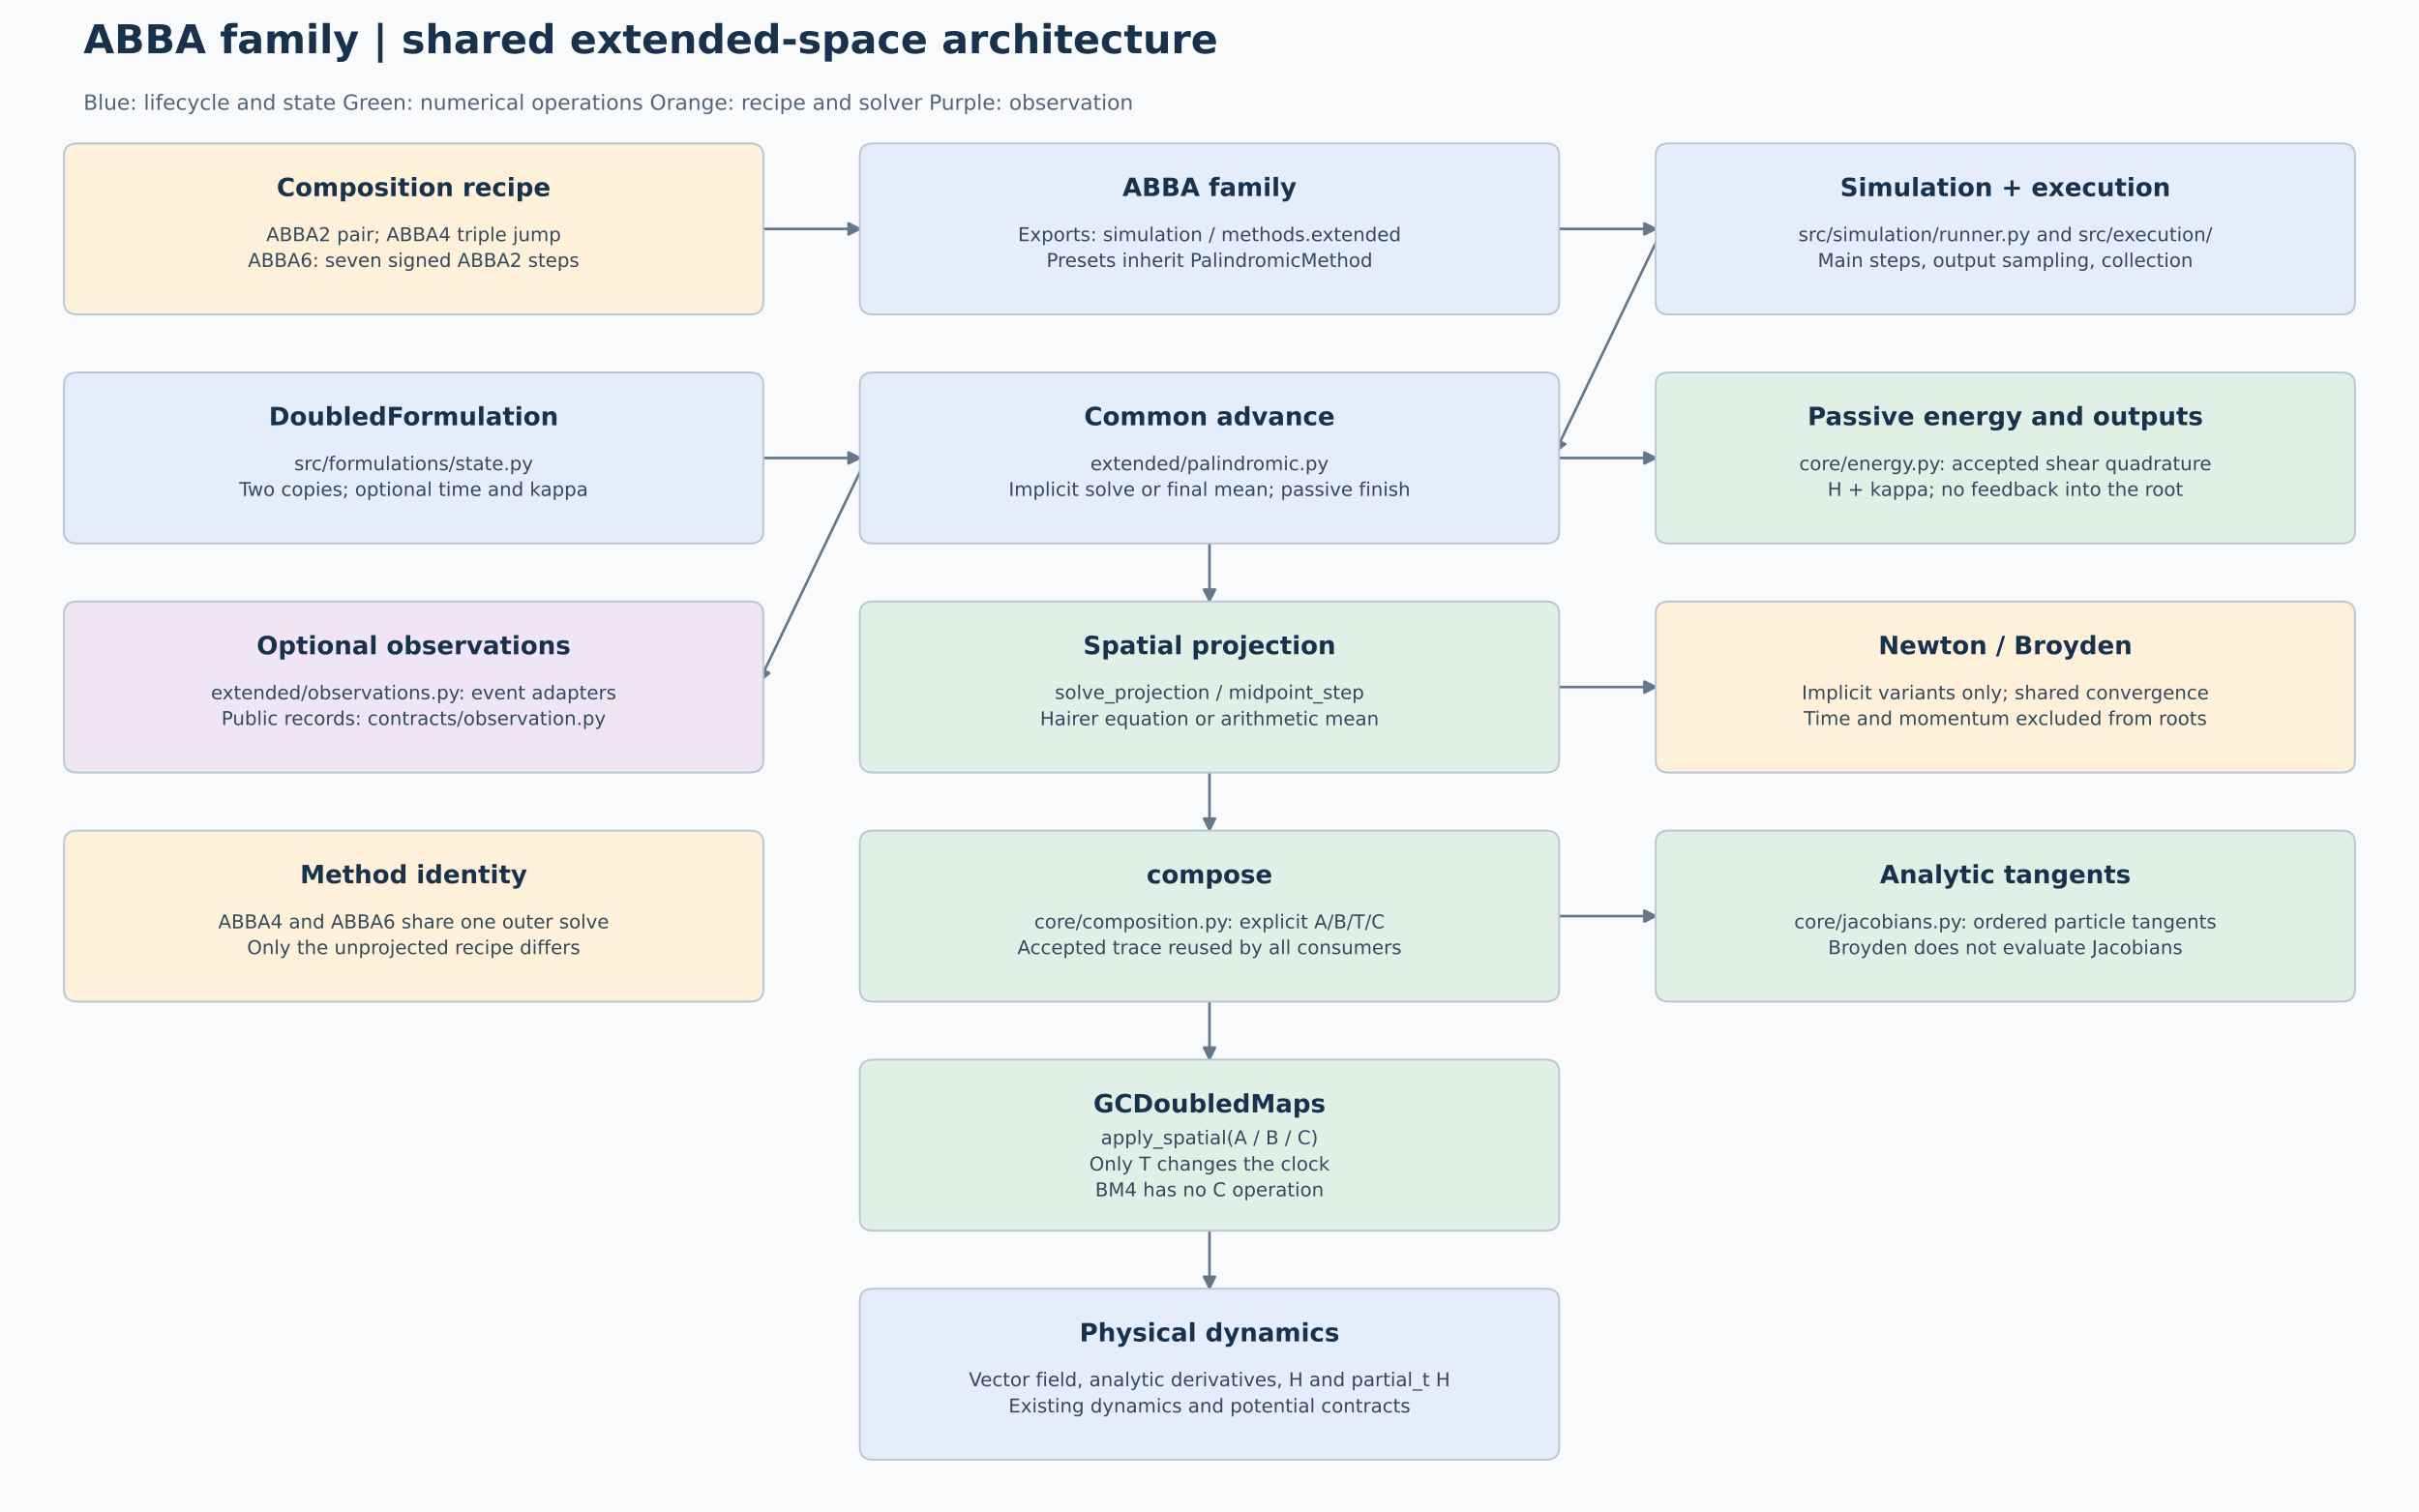
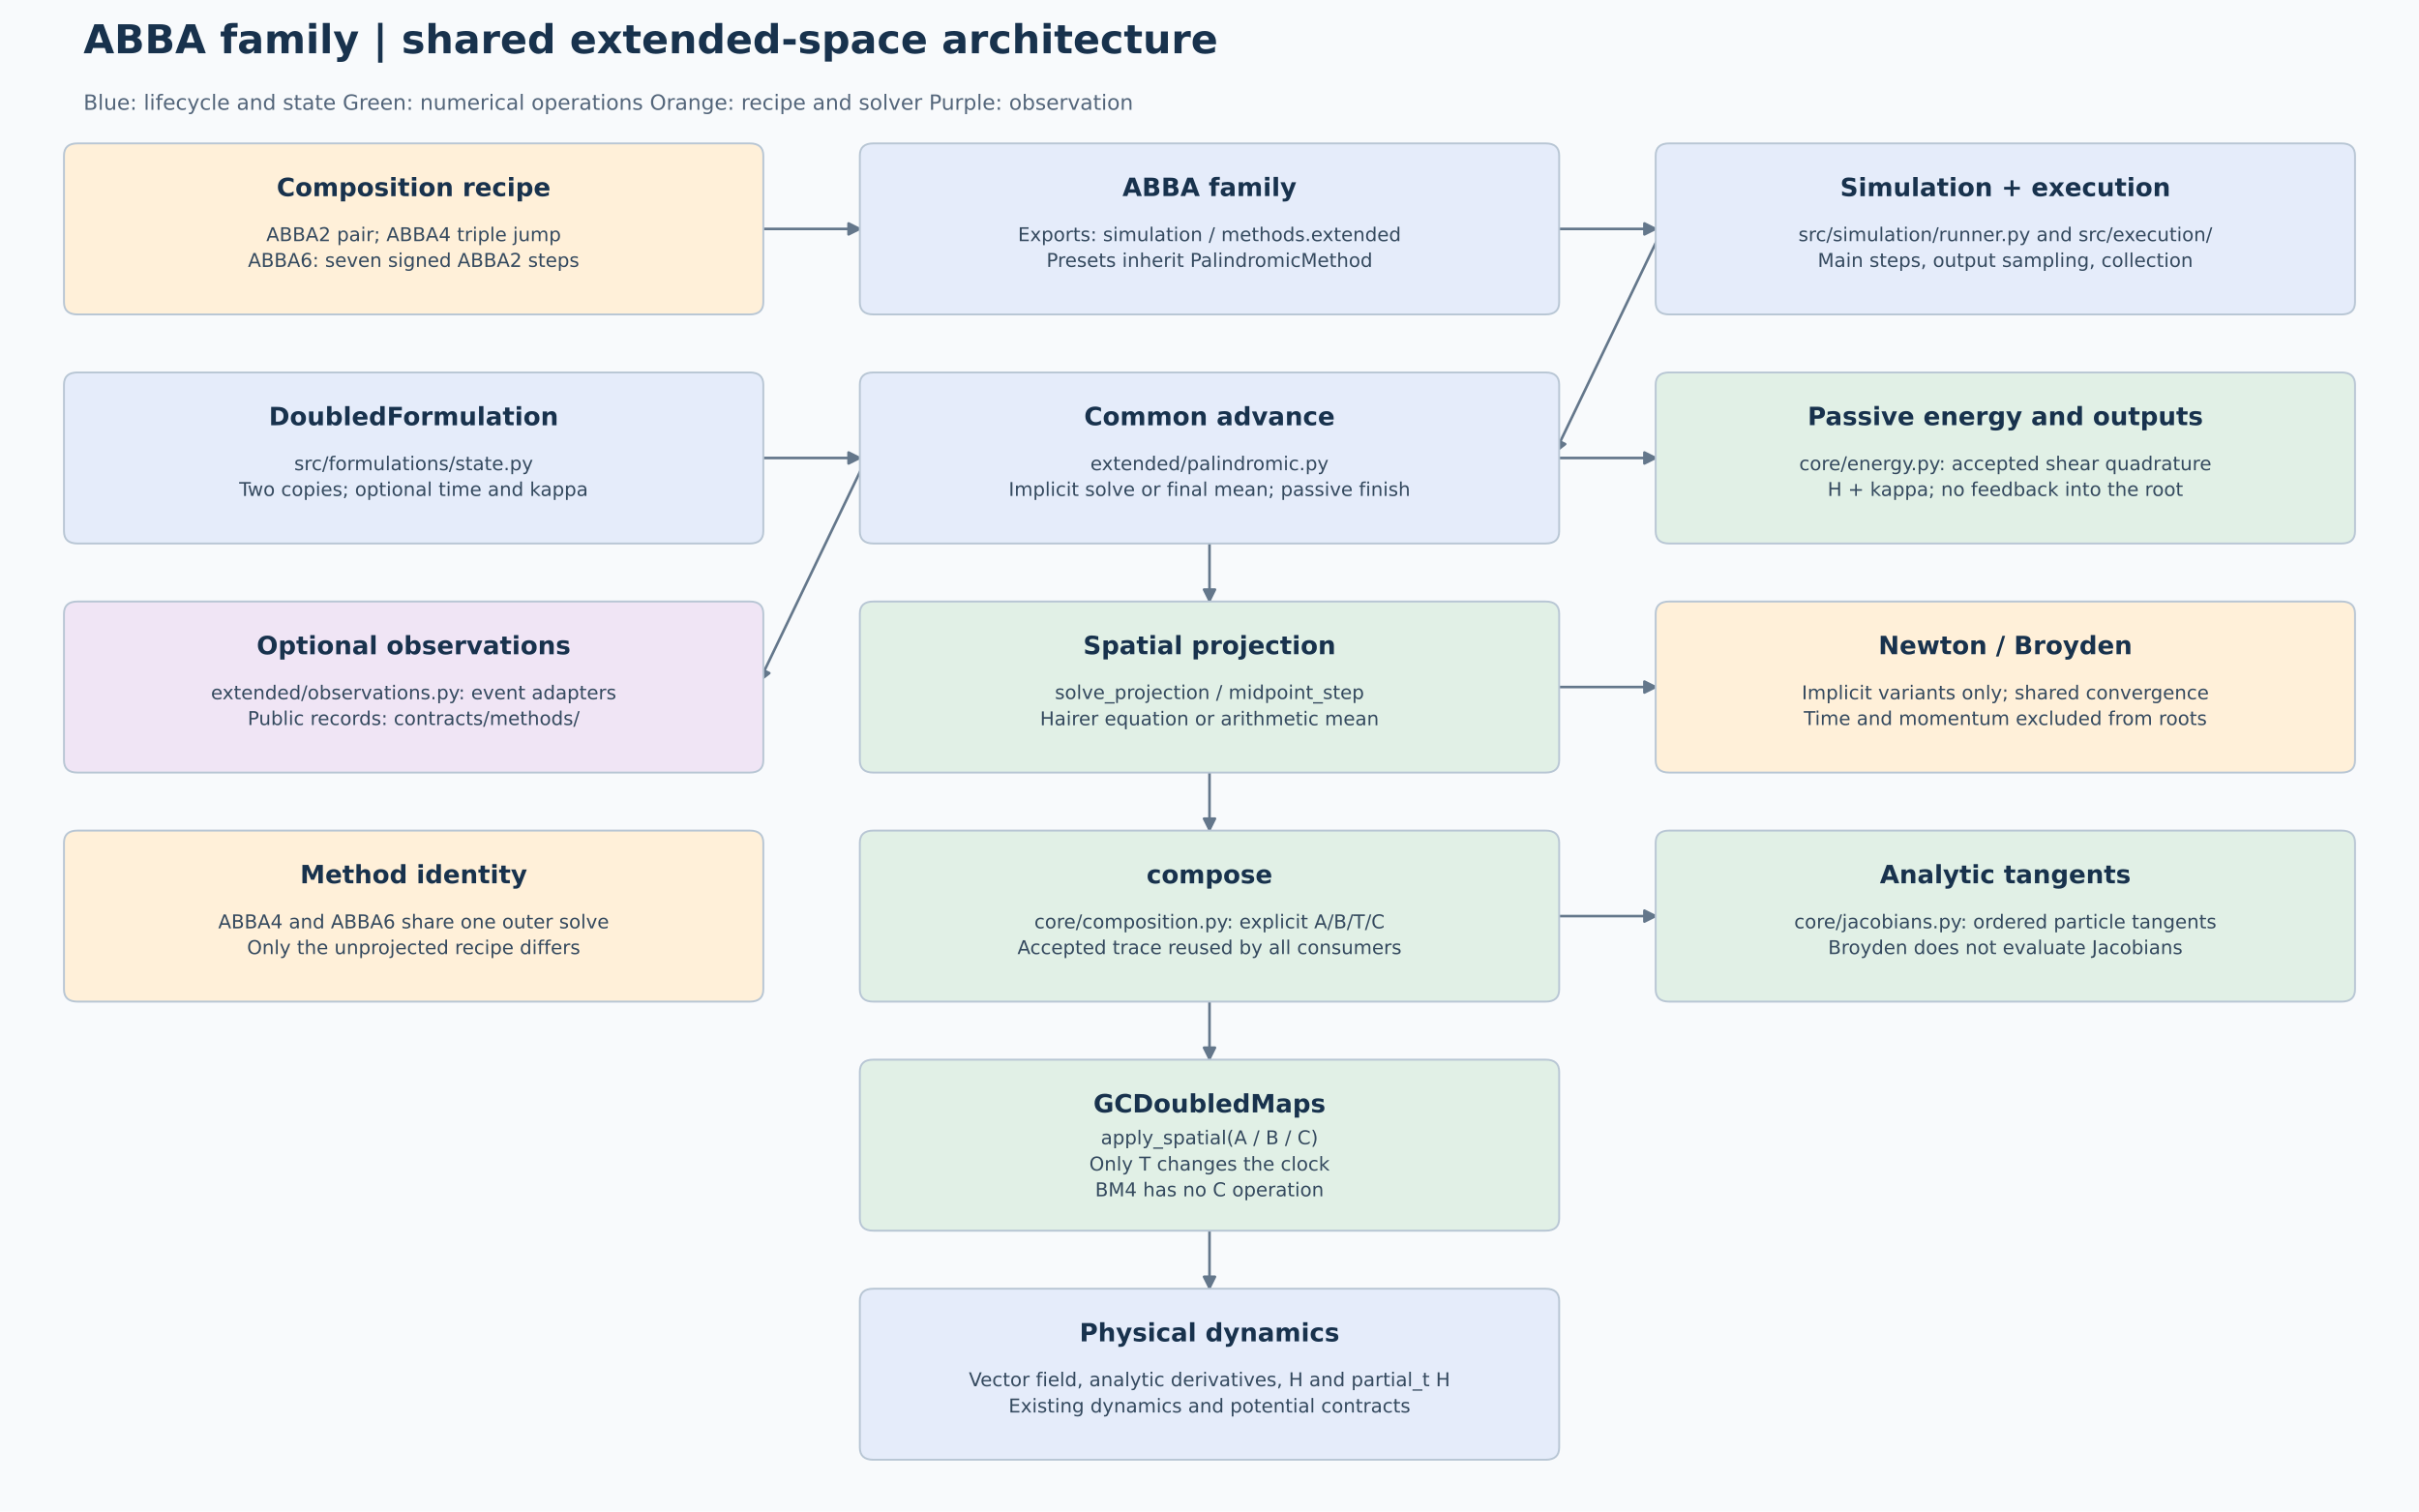
<svg xmlns="http://www.w3.org/2000/svg" width="1152pt" height="720pt" viewBox="0 0 1152 720" version="1.1">
  <defs>
    <style type="text/css">*{stroke-linejoin: round; stroke-linecap: butt}</style>
  </defs>
  <g id="figure_1">
    <g id="patch_1">
      <path d="M 0 720 L 1152 720 L 1152 0 L 0 0 z " style="fill: #f8fafc" />
    </g>
    <g id="axes_1">
      <g id="patch_2">
        <path d="M 362.288 109.039 Q 386.497 109.039 409.309 109.039 " clip-path="url(#pb098db616b)" style="fill: none; stroke: #64778b; stroke-width: 1.25; stroke-linecap: round" />
        <path d="M 404.109 106.439 L 409.309 109.039 L 404.109 111.639 z " clip-path="url(#pb098db616b)" style="fill: #64778b; stroke: #64778b; stroke-width: 1.25; stroke-linecap: round" />
      </g>
      <g id="patch_3">
        <path d="M 741.296 109.039 Q 765.505 109.039 788.317 109.039 " clip-path="url(#pb098db616b)" style="fill: none; stroke: #64778b; stroke-width: 1.25; stroke-linecap: round" />
        <path d="M 783.117 106.439 L 788.317 109.039 L 783.117 111.639 z " clip-path="url(#pb098db616b)" style="fill: #64778b; stroke: #64778b; stroke-width: 1.25; stroke-linecap: round" />
      </g>
      <g id="patch_4">
        <path d="M 790.847 110.841 Q 765.505 163.594 740.768 215.088 " clip-path="url(#pb098db616b)" style="fill: none; stroke: #64778b; stroke-width: 1.25; stroke-linecap: round" />
        <path d="M 745.363 211.527 L 740.768 215.088 L 740.676 209.275 z " clip-path="url(#pb098db616b)" style="fill: #64778b; stroke: #64778b; stroke-width: 1.25; stroke-linecap: round" />
      </g>
      <g id="patch_5">
        <path d="M 362.288 218.153 Q 386.497 218.153 409.309 218.153 " clip-path="url(#pb098db616b)" style="fill: none; stroke: #64778b; stroke-width: 1.25; stroke-linecap: round" />
        <path d="M 404.109 215.553 L 409.309 218.153 L 404.109 220.753 z " clip-path="url(#pb098db616b)" style="fill: #64778b; stroke: #64778b; stroke-width: 1.25; stroke-linecap: round" />
      </g>
      <g id="patch_6">
        <path d="M 576 257.976 Q 576 272.707 576 286.041 " clip-path="url(#pb098db616b)" style="fill: none; stroke: #64778b; stroke-width: 1.25; stroke-linecap: round" />
        <path d="M 578.6 280.841 L 576 286.041 L 573.4 280.841 z " clip-path="url(#pb098db616b)" style="fill: #64778b; stroke: #64778b; stroke-width: 1.25; stroke-linecap: round" />
      </g>
      <g id="patch_7">
        <path d="M 741.296 218.153 Q 765.505 218.153 788.317 218.153 " clip-path="url(#pb098db616b)" style="fill: none; stroke: #64778b; stroke-width: 1.25; stroke-linecap: round" />
        <path d="M 783.117 215.553 L 788.317 218.153 L 783.117 220.753 z " clip-path="url(#pb098db616b)" style="fill: #64778b; stroke: #64778b; stroke-width: 1.25; stroke-linecap: round" />
      </g>
      <g id="patch_8">
        <path d="M 411.839 219.954 Q 386.497 272.708 361.76 324.202 " clip-path="url(#pb098db616b)" style="fill: none; stroke: #64778b; stroke-width: 1.25; stroke-linecap: round" />
        <path d="M 366.355 320.64 L 361.76 324.202 L 361.668 318.389 z " clip-path="url(#pb098db616b)" style="fill: #64778b; stroke: #64778b; stroke-width: 1.25; stroke-linecap: round" />
      </g>
      <g id="patch_9">
        <path d="M 576 367.089 Q 576 381.821 576 395.155 " clip-path="url(#pb098db616b)" style="fill: none; stroke: #64778b; stroke-width: 1.25; stroke-linecap: round" />
        <path d="M 578.6 389.955 L 576 395.155 L 573.4 389.955 z " clip-path="url(#pb098db616b)" style="fill: #64778b; stroke: #64778b; stroke-width: 1.25; stroke-linecap: round" />
      </g>
      <g id="patch_10">
        <path d="M 741.296 327.266 Q 765.505 327.266 788.317 327.266 " clip-path="url(#pb098db616b)" style="fill: none; stroke: #64778b; stroke-width: 1.25; stroke-linecap: round" />
        <path d="M 783.117 324.666 L 788.317 327.266 L 783.117 329.866 z " clip-path="url(#pb098db616b)" style="fill: #64778b; stroke: #64778b; stroke-width: 1.25; stroke-linecap: round" />
      </g>
      <g id="patch_11">
        <path d="M 741.296 436.379 Q 765.505 436.379 788.317 436.379 " clip-path="url(#pb098db616b)" style="fill: none; stroke: #64778b; stroke-width: 1.25; stroke-linecap: round" />
        <path d="M 783.117 433.779 L 788.317 436.379 L 783.117 438.979 z " clip-path="url(#pb098db616b)" style="fill: #64778b; stroke: #64778b; stroke-width: 1.25; stroke-linecap: round" />
      </g>
      <g id="patch_12">
        <path d="M 576 476.203 Q 576 490.934 576 504.268 " clip-path="url(#pb098db616b)" style="fill: none; stroke: #64778b; stroke-width: 1.25; stroke-linecap: round" />
        <path d="M 578.6 499.068 L 576 504.268 L 573.4 499.068 z " clip-path="url(#pb098db616b)" style="fill: #64778b; stroke: #64778b; stroke-width: 1.25; stroke-linecap: round" />
      </g>
      <g id="patch_13">
        <path d="M 576 585.316 Q 576 600.048 576 613.382 " clip-path="url(#pb098db616b)" style="fill: none; stroke: #64778b; stroke-width: 1.25; stroke-linecap: round" />
        <path d="M 578.6 608.182 L 576 613.382 L 573.4 608.182 z " clip-path="url(#pb098db616b)" style="fill: #64778b; stroke: #64778b; stroke-width: 1.25; stroke-linecap: round" />
      </g>
      <g id="patch_14">
        <path d="M 36.922 149.775 L 357.062 149.775 Q 363.514 149.775 363.514 143.955 L 363.514 74.123 Q 363.514 68.304 357.062 68.304 L 36.922 68.304 Q 30.47 68.304 30.47 74.123 L 30.47 143.955 Q 30.47 149.775 36.922 149.775 z " clip-path="url(#pb098db616b)" style="fill: #fff0d9; stroke: #b8c6d4; stroke-width: 0.9; stroke-linejoin: miter" />
      </g>
      <g id="patch_15">
        <path d="M 415.93 149.775 L 736.07 149.775 Q 742.522 149.775 742.522 143.955 L 742.522 74.123 Q 742.522 68.304 736.07 68.304 L 415.93 68.304 Q 409.478 68.304 409.478 74.123 L 409.478 143.955 Q 409.478 149.775 415.93 149.775 z " clip-path="url(#pb098db616b)" style="fill: #e5ecfa; stroke: #b8c6d4; stroke-width: 0.9; stroke-linejoin: miter" />
      </g>
      <g id="patch_16">
        <path d="M 794.938 149.775 L 1115.078 149.775 Q 1121.53 149.775 1121.53 143.955 L 1121.53 74.123 Q 1121.53 68.304 1115.078 68.304 L 794.938 68.304 Q 788.486 68.304 788.486 74.123 L 788.486 143.955 Q 788.486 149.775 794.938 149.775 z " clip-path="url(#pb098db616b)" style="fill: #e5ecfa; stroke: #b8c6d4; stroke-width: 0.9; stroke-linejoin: miter" />
      </g>
      <g id="patch_17">
        <path d="M 36.922 258.888 L 357.062 258.888 Q 363.514 258.888 363.514 253.069 L 363.514 183.236 Q 363.514 177.417 357.062 177.417 L 36.922 177.417 Q 30.47 177.417 30.47 183.236 L 30.47 253.069 Q 30.47 258.888 36.922 258.888 z " clip-path="url(#pb098db616b)" style="fill: #e5ecfa; stroke: #b8c6d4; stroke-width: 0.9; stroke-linejoin: miter" />
      </g>
      <g id="patch_18">
        <path d="M 415.93 258.888 L 736.07 258.888 Q 742.522 258.888 742.522 253.069 L 742.522 183.236 Q 742.522 177.417 736.07 177.417 L 415.93 177.417 Q 409.478 177.417 409.478 183.236 L 409.478 253.069 Q 409.478 258.888 415.93 258.888 z " clip-path="url(#pb098db616b)" style="fill: #e5ecfa; stroke: #b8c6d4; stroke-width: 0.9; stroke-linejoin: miter" />
      </g>
      <g id="patch_19">
        <path d="M 794.938 258.888 L 1115.078 258.888 Q 1121.53 258.888 1121.53 253.069 L 1121.53 183.236 Q 1121.53 177.417 1115.078 177.417 L 794.938 177.417 Q 788.486 177.417 788.486 183.236 L 788.486 253.069 Q 788.486 258.888 794.938 258.888 z " clip-path="url(#pb098db616b)" style="fill: #e1f0e6; stroke: #b8c6d4; stroke-width: 0.9; stroke-linejoin: miter" />
      </g>
      <g id="patch_20">
        <path d="M 36.922 368.002 L 357.062 368.002 Q 363.514 368.002 363.514 362.182 L 363.514 292.35 Q 363.514 286.53 357.062 286.53 L 36.922 286.53 Q 30.47 286.53 30.47 292.35 L 30.47 362.182 Q 30.47 368.002 36.922 368.002 z " clip-path="url(#pb098db616b)" style="fill: #f0e5f5; stroke: #b8c6d4; stroke-width: 0.9; stroke-linejoin: miter" />
      </g>
      <g id="patch_21">
        <path d="M 415.93 368.002 L 736.07 368.002 Q 742.522 368.002 742.522 362.182 L 742.522 292.35 Q 742.522 286.53 736.07 286.53 L 415.93 286.53 Q 409.478 286.53 409.478 292.35 L 409.478 362.182 Q 409.478 368.002 415.93 368.002 z " clip-path="url(#pb098db616b)" style="fill: #e1f0e6; stroke: #b8c6d4; stroke-width: 0.9; stroke-linejoin: miter" />
      </g>
      <g id="patch_22">
        <path d="M 794.938 368.002 L 1115.078 368.002 Q 1121.53 368.002 1121.53 362.182 L 1121.53 292.35 Q 1121.53 286.53 1115.078 286.53 L 794.938 286.53 Q 788.486 286.53 788.486 292.35 L 788.486 362.182 Q 788.486 368.002 794.938 368.002 z " clip-path="url(#pb098db616b)" style="fill: #fff0d9; stroke: #b8c6d4; stroke-width: 0.9; stroke-linejoin: miter" />
      </g>
      <g id="patch_23">
        <path d="M 36.922 477.115 L 357.062 477.115 Q 363.514 477.115 363.514 471.296 L 363.514 401.463 Q 363.514 395.644 357.062 395.644 L 36.922 395.644 Q 30.47 395.644 30.47 401.463 L 30.47 471.296 Q 30.47 477.115 36.922 477.115 z " clip-path="url(#pb098db616b)" style="fill: #fff0d9; stroke: #b8c6d4; stroke-width: 0.9; stroke-linejoin: miter" />
      </g>
      <g id="patch_24">
        <path d="M 415.93 477.115 L 736.07 477.115 Q 742.522 477.115 742.522 471.296 L 742.522 401.463 Q 742.522 395.644 736.07 395.644 L 415.93 395.644 Q 409.478 395.644 409.478 401.463 L 409.478 471.296 Q 409.478 477.115 415.93 477.115 z " clip-path="url(#pb098db616b)" style="fill: #e1f0e6; stroke: #b8c6d4; stroke-width: 0.9; stroke-linejoin: miter" />
      </g>
      <g id="patch_25">
        <path d="M 794.938 477.115 L 1115.078 477.115 Q 1121.53 477.115 1121.53 471.296 L 1121.53 401.463 Q 1121.53 395.644 1115.078 395.644 L 794.938 395.644 Q 788.486 395.644 788.486 401.463 L 788.486 471.296 Q 788.486 477.115 794.938 477.115 z " clip-path="url(#pb098db616b)" style="fill: #e1f0e6; stroke: #b8c6d4; stroke-width: 0.9; stroke-linejoin: miter" />
      </g>
      <g id="patch_26">
        <path d="M 415.93 586.228 L 736.07 586.228 Q 742.522 586.228 742.522 580.409 L 742.522 510.576 Q 742.522 504.757 736.07 504.757 L 415.93 504.757 Q 409.478 504.757 409.478 510.576 L 409.478 580.409 Q 409.478 586.228 415.93 586.228 z " clip-path="url(#pb098db616b)" style="fill: #e1f0e6; stroke: #b8c6d4; stroke-width: 0.9; stroke-linejoin: miter" />
      </g>
      <g id="patch_27">
        <path d="M 415.93 695.342 L 736.07 695.342 Q 742.522 695.342 742.522 689.522 L 742.522 619.69 Q 742.522 613.871 736.07 613.871 L 415.93 613.871 Q 409.478 613.871 409.478 619.69 L 409.478 689.522 Q 409.478 695.342 415.93 695.342 z " clip-path="url(#pb098db616b)" style="fill: #e5ecfa; stroke: #b8c6d4; stroke-width: 0.9; stroke-linejoin: miter" />
      </g>
      <g id="text_1">
        <text style="font-weight: 700; font-size: 19px; font-family: 'DejaVu Sans', 'Bitstream Vera Sans', 'Computer Modern Sans Serif', 'Lucida Grande', 'Verdana', 'Geneva', 'Lucid', 'Arial', 'Helvetica', 'Avant Garde', sans-serif; text-anchor: start; fill: #18324d" x="39.744" y="25.386" transform="rotate(-0 39.744 25.38557)">ABBA family | shared extended-space architecture</text>
      </g>
      <g id="text_2">
        <text style="font-size: 10px; font-family: 'DejaVu Sans', 'Bitstream Vera Sans', 'Computer Modern Sans Serif', 'Lucida Grande', 'Verdana', 'Geneva', 'Lucid', 'Arial', 'Helvetica', 'Avant Garde', sans-serif; text-anchor: start; fill: #53657a" x="39.744" y="52.3" transform="rotate(-0 39.744 52.30021)">Blue: lifecycle and state    Green: numerical operations    Orange: recipe and solver    Purple: observation</text>
      </g>
      <g id="text_3">
        <text style="font-weight: 700; font-size: 12px; font-family: 'DejaVu Sans', 'Bitstream Vera Sans', 'Computer Modern Sans Serif', 'Lucida Grande', 'Verdana', 'Geneva', 'Lucid', 'Arial', 'Helvetica', 'Avant Garde', sans-serif; text-anchor: middle; fill: #18324d" x="196.992" y="93.437" transform="rotate(-0 196.992 93.43744)">Composition recipe</text>
      </g>
      <g id="text_4">
        <text style="font-size: 9.1px; font-family: 'DejaVu Sans', 'Bitstream Vera Sans', 'Computer Modern Sans Serif', 'Lucida Grande', 'Verdana', 'Geneva', 'Lucid', 'Arial', 'Helvetica', 'Avant Garde', sans-serif; fill: #34495e" transform="translate(126.7983 114.8745)">ABBA2 pair; ABBA4 triple jump</text>
        <text style="font-size: 9.1px; font-family: 'DejaVu Sans', 'Bitstream Vera Sans', 'Computer Modern Sans Serif', 'Lucida Grande', 'Verdana', 'Geneva', 'Lucid', 'Arial', 'Helvetica', 'Avant Garde', sans-serif; fill: #34495e" transform="translate(118.095 127.1389)">ABBA6: seven signed ABBA2 steps</text>
      </g>
      <g id="text_5">
        <text style="font-weight: 700; font-size: 12px; font-family: 'DejaVu Sans', 'Bitstream Vera Sans', 'Computer Modern Sans Serif', 'Lucida Grande', 'Verdana', 'Geneva', 'Lucid', 'Arial', 'Helvetica', 'Avant Garde', sans-serif; text-anchor: middle; fill: #18324d" x="576" y="93.391" transform="rotate(-0 576 93.39056)">ABBA family</text>
      </g>
      <g id="text_6">
        <text style="font-size: 9.1px; font-family: 'DejaVu Sans', 'Bitstream Vera Sans', 'Computer Modern Sans Serif', 'Lucida Grande', 'Verdana', 'Geneva', 'Lucid', 'Arial', 'Helvetica', 'Avant Garde', sans-serif; fill: #34495e" transform="translate(484.7689 114.8745)">Exports: simulation / methods.extended</text>
        <text style="font-size: 9.1px; font-family: 'DejaVu Sans', 'Bitstream Vera Sans', 'Computer Modern Sans Serif', 'Lucida Grande', 'Verdana', 'Geneva', 'Lucid', 'Arial', 'Helvetica', 'Avant Garde', sans-serif; fill: #34495e" transform="translate(498.3606 127.1389)">Presets inherit PalindromicMethod</text>
      </g>
      <g id="text_7">
        <text style="font-weight: 700; font-size: 12px; font-family: 'DejaVu Sans', 'Bitstream Vera Sans', 'Computer Modern Sans Serif', 'Lucida Grande', 'Verdana', 'Geneva', 'Lucid', 'Arial', 'Helvetica', 'Avant Garde', sans-serif; text-anchor: middle; fill: #18324d" x="955.008" y="93.437" transform="rotate(-0 955.008 93.43744)">Simulation + execution</text>
      </g>
      <g id="text_8">
        <text style="font-size: 9.1px; font-family: 'DejaVu Sans', 'Bitstream Vera Sans', 'Computer Modern Sans Serif', 'Lucida Grande', 'Verdana', 'Geneva', 'Lucid', 'Arial', 'Helvetica', 'Avant Garde', sans-serif; fill: #34495e" transform="translate(856.4514 114.8745)">src/simulation/runner.py and src/execution/</text>
        <text style="font-size: 9.1px; font-family: 'DejaVu Sans', 'Bitstream Vera Sans', 'Computer Modern Sans Serif', 'Lucida Grande', 'Verdana', 'Geneva', 'Lucid', 'Arial', 'Helvetica', 'Avant Garde', sans-serif; fill: #34495e" transform="translate(865.6403 127.1389)">Main steps, output sampling, collection</text>
      </g>
      <g id="text_9">
        <text style="font-weight: 700; font-size: 12px; font-family: 'DejaVu Sans', 'Bitstream Vera Sans', 'Computer Modern Sans Serif', 'Lucida Grande', 'Verdana', 'Geneva', 'Lucid', 'Arial', 'Helvetica', 'Avant Garde', sans-serif; text-anchor: middle; fill: #18324d" x="196.992" y="202.551" transform="rotate(-0 196.992 202.5508)">DoubledFormulation</text>
      </g>
      <g id="text_10">
        <text style="font-size: 9.1px; font-family: 'DejaVu Sans', 'Bitstream Vera Sans', 'Computer Modern Sans Serif', 'Lucida Grande', 'Verdana', 'Geneva', 'Lucid', 'Arial', 'Helvetica', 'Avant Garde', sans-serif; fill: #34495e" transform="translate(140.1028 223.9879)">src/formulations/state.py</text>
        <text style="font-size: 9.1px; font-family: 'DejaVu Sans', 'Bitstream Vera Sans', 'Computer Modern Sans Serif', 'Lucida Grande', 'Verdana', 'Geneva', 'Lucid', 'Arial', 'Helvetica', 'Avant Garde', sans-serif; fill: #34495e" transform="translate(113.8983 236.2523)">Two copies; optional time and kappa</text>
      </g>
      <g id="text_11">
        <text style="font-weight: 700; font-size: 12px; font-family: 'DejaVu Sans', 'Bitstream Vera Sans', 'Computer Modern Sans Serif', 'Lucida Grande', 'Verdana', 'Geneva', 'Lucid', 'Arial', 'Helvetica', 'Avant Garde', sans-serif; text-anchor: middle; fill: #18324d" x="576" y="202.551" transform="rotate(-0 576 202.5508)">Common advance</text>
      </g>
      <g id="text_12">
        <text style="font-size: 9.1px; font-family: 'DejaVu Sans', 'Bitstream Vera Sans', 'Computer Modern Sans Serif', 'Lucida Grande', 'Verdana', 'Geneva', 'Lucid', 'Arial', 'Helvetica', 'Avant Garde', sans-serif; fill: #34495e" transform="translate(519.2558 223.9879)">extended/palindromic.py</text>
        <text style="font-size: 9.1px; font-family: 'DejaVu Sans', 'Bitstream Vera Sans', 'Computer Modern Sans Serif', 'Lucida Grande', 'Verdana', 'Geneva', 'Lucid', 'Arial', 'Helvetica', 'Avant Garde', sans-serif; fill: #34495e" transform="translate(480.3384 236.2523)">Implicit solve or final mean; passive finish</text>
      </g>
      <g id="text_13">
        <text style="font-weight: 700; font-size: 12px; font-family: 'DejaVu Sans', 'Bitstream Vera Sans', 'Computer Modern Sans Serif', 'Lucida Grande', 'Verdana', 'Geneva', 'Lucid', 'Arial', 'Helvetica', 'Avant Garde', sans-serif; text-anchor: middle; fill: #18324d" x="955.008" y="202.504" transform="rotate(-0 955.008 202.504)">Passive energy and outputs</text>
      </g>
      <g id="text_14">
        <text style="font-size: 9.1px; font-family: 'DejaVu Sans', 'Bitstream Vera Sans', 'Computer Modern Sans Serif', 'Lucida Grande', 'Verdana', 'Geneva', 'Lucid', 'Arial', 'Helvetica', 'Avant Garde', sans-serif; fill: #34495e" transform="translate(856.8389 223.9879)">core/energy.py: accepted shear quadrature</text>
        <text style="font-size: 9.1px; font-family: 'DejaVu Sans', 'Bitstream Vera Sans', 'Computer Modern Sans Serif', 'Lucida Grande', 'Verdana', 'Geneva', 'Lucid', 'Arial', 'Helvetica', 'Avant Garde', sans-serif; fill: #34495e" transform="translate(870.3368 236.2523)">H + kappa; no feedback into the root</text>
      </g>
      <g id="text_15">
        <text style="font-weight: 700; font-size: 12px; font-family: 'DejaVu Sans', 'Bitstream Vera Sans', 'Computer Modern Sans Serif', 'Lucida Grande', 'Verdana', 'Geneva', 'Lucid', 'Arial', 'Helvetica', 'Avant Garde', sans-serif; text-anchor: middle; fill: #18324d" x="196.992" y="311.664" transform="rotate(-0 196.992 311.6642)">Optional observations</text>
      </g>
      <g id="text_16">
        <text style="font-size: 9.1px; font-family: 'DejaVu Sans', 'Bitstream Vera Sans', 'Computer Modern Sans Serif', 'Lucida Grande', 'Verdana', 'Geneva', 'Lucid', 'Arial', 'Helvetica', 'Avant Garde', sans-serif; fill: #34495e" transform="translate(100.4623 333.1013)">extended/observations.py: event adapters</text>
-         <text style="font-size: 9.1px; font-family: 'DejaVu Sans', 'Bitstream Vera Sans', 'Computer Modern Sans Serif', 'Lucida Grande', 'Verdana', 'Geneva', 'Lucid', 'Arial', 'Helvetica', 'Avant Garde', sans-serif; fill: #34495e" transform="translate(105.4602 345.3657)">Public records: contracts/observation.py</text>
+         <text style="font-size: 9.1px; font-family: 'DejaVu Sans', 'Bitstream Vera Sans', 'Computer Modern Sans Serif', 'Lucida Grande', 'Verdana', 'Geneva', 'Lucid', 'Arial', 'Helvetica', 'Avant Garde', sans-serif; fill: #34495e" transform="translate(117.923 345.3657)">Public records: contracts/methods/</text>
      </g>
      <g id="text_17">
        <text style="font-weight: 700; font-size: 12px; font-family: 'DejaVu Sans', 'Bitstream Vera Sans', 'Computer Modern Sans Serif', 'Lucida Grande', 'Verdana', 'Geneva', 'Lucid', 'Arial', 'Helvetica', 'Avant Garde', sans-serif; text-anchor: middle; fill: #18324d" x="576" y="311.617" transform="rotate(-0 576 311.6174)">Spatial projection</text>
      </g>
      <g id="text_18">
        <text style="font-size: 9.1px; font-family: 'DejaVu Sans', 'Bitstream Vera Sans', 'Computer Modern Sans Serif', 'Lucida Grande', 'Verdana', 'Geneva', 'Lucid', 'Arial', 'Helvetica', 'Avant Garde', sans-serif; fill: #34495e" transform="translate(502.3618 332.9748)">solve_projection / midpoint_step</text>
        <text style="font-size: 9.1px; font-family: 'DejaVu Sans', 'Bitstream Vera Sans', 'Computer Modern Sans Serif', 'Lucida Grande', 'Verdana', 'Geneva', 'Lucid', 'Arial', 'Helvetica', 'Avant Garde', sans-serif; fill: #34495e" transform="translate(495.2986 345.4922)">Hairer equation or arithmetic mean</text>
      </g>
      <g id="text_19">
        <text style="font-weight: 700; font-size: 12px; font-family: 'DejaVu Sans', 'Bitstream Vera Sans', 'Computer Modern Sans Serif', 'Lucida Grande', 'Verdana', 'Geneva', 'Lucid', 'Arial', 'Helvetica', 'Avant Garde', sans-serif; text-anchor: middle; fill: #18324d" x="955.008" y="311.617" transform="rotate(-0 955.008 311.6174)">Newton / Broyden</text>
      </g>
      <g id="text_20">
        <text style="font-size: 9.1px; font-family: 'DejaVu Sans', 'Bitstream Vera Sans', 'Computer Modern Sans Serif', 'Lucida Grande', 'Verdana', 'Geneva', 'Lucid', 'Arial', 'Helvetica', 'Avant Garde', sans-serif; fill: #34495e" transform="translate(858.0596 333.1013)">Implicit variants only; shared convergence</text>
        <text style="font-size: 9.1px; font-family: 'DejaVu Sans', 'Bitstream Vera Sans', 'Computer Modern Sans Serif', 'Lucida Grande', 'Verdana', 'Geneva', 'Lucid', 'Arial', 'Helvetica', 'Avant Garde', sans-serif; fill: #34495e" transform="translate(859.0186 345.3657)">Time and momentum excluded from roots</text>
      </g>
      <g id="text_21">
        <text style="font-weight: 700; font-size: 12px; font-family: 'DejaVu Sans', 'Bitstream Vera Sans', 'Computer Modern Sans Serif', 'Lucida Grande', 'Verdana', 'Geneva', 'Lucid', 'Arial', 'Helvetica', 'Avant Garde', sans-serif; text-anchor: middle; fill: #18324d" x="196.992" y="420.731" transform="rotate(-0 196.992 420.7308)">Method identity</text>
      </g>
      <g id="text_22">
        <text style="font-size: 9.1px; font-family: 'DejaVu Sans', 'Bitstream Vera Sans', 'Computer Modern Sans Serif', 'Lucida Grande', 'Verdana', 'Geneva', 'Lucid', 'Arial', 'Helvetica', 'Avant Garde', sans-serif; fill: #34495e" transform="translate(103.9189 442.2147)">ABBA4 and ABBA6 share one outer solve</text>
        <text style="font-size: 9.1px; font-family: 'DejaVu Sans', 'Bitstream Vera Sans', 'Computer Modern Sans Serif', 'Lucida Grande', 'Verdana', 'Geneva', 'Lucid', 'Arial', 'Helvetica', 'Avant Garde', sans-serif; fill: #34495e" transform="translate(117.6549 454.4791)">Only the unprojected recipe differs</text>
      </g>
      <g id="text_23">
        <text style="font-weight: 700; font-size: 12px; font-family: 'DejaVu Sans', 'Bitstream Vera Sans', 'Computer Modern Sans Serif', 'Lucida Grande', 'Verdana', 'Geneva', 'Lucid', 'Arial', 'Helvetica', 'Avant Garde', sans-serif; text-anchor: middle; fill: #18324d" x="576" y="420.778" transform="rotate(-0 576 420.7776)">compose</text>
      </g>
      <g id="text_24">
        <text style="font-size: 9.1px; font-family: 'DejaVu Sans', 'Bitstream Vera Sans', 'Computer Modern Sans Serif', 'Lucida Grande', 'Verdana', 'Geneva', 'Lucid', 'Arial', 'Helvetica', 'Avant Garde', sans-serif; fill: #34495e" transform="translate(492.5829 442.2147)">core/composition.py: explicit A/B/T/C</text>
        <text style="font-size: 9.1px; font-family: 'DejaVu Sans', 'Bitstream Vera Sans', 'Computer Modern Sans Serif', 'Lucida Grande', 'Verdana', 'Geneva', 'Lucid', 'Arial', 'Helvetica', 'Avant Garde', sans-serif; fill: #34495e" transform="translate(484.5258 454.4791)">Accepted trace reused by all consumers</text>
      </g>
      <g id="text_25">
        <text style="font-weight: 700; font-size: 12px; font-family: 'DejaVu Sans', 'Bitstream Vera Sans', 'Computer Modern Sans Serif', 'Lucida Grande', 'Verdana', 'Geneva', 'Lucid', 'Arial', 'Helvetica', 'Avant Garde', sans-serif; text-anchor: middle; fill: #18324d" x="955.008" y="420.731" transform="rotate(-0 955.008 420.7308)">Analytic tangents</text>
      </g>
      <g id="text_26">
        <text style="font-size: 9.1px; font-family: 'DejaVu Sans', 'Bitstream Vera Sans', 'Computer Modern Sans Serif', 'Lucida Grande', 'Verdana', 'Geneva', 'Lucid', 'Arial', 'Helvetica', 'Avant Garde', sans-serif; fill: #34495e" transform="translate(854.4587 442.2147)">core/jacobians.py: ordered particle tangents</text>
        <text style="font-size: 9.1px; font-family: 'DejaVu Sans', 'Bitstream Vera Sans', 'Computer Modern Sans Serif', 'Lucida Grande', 'Verdana', 'Geneva', 'Lucid', 'Arial', 'Helvetica', 'Avant Garde', sans-serif; fill: #34495e" transform="translate(870.5799 454.4791)">Broyden does not evaluate Jacobians</text>
      </g>
      <g id="text_27">
        <text style="font-weight: 700; font-size: 12px; font-family: 'DejaVu Sans', 'Bitstream Vera Sans', 'Computer Modern Sans Serif', 'Lucida Grande', 'Verdana', 'Geneva', 'Lucid', 'Arial', 'Helvetica', 'Avant Garde', sans-serif; text-anchor: middle; fill: #18324d" x="576" y="529.891" transform="rotate(-0 576 529.891)">GCDoubledMaps</text>
      </g>
      <g id="text_28">
        <text style="font-size: 9.1px; font-family: 'DejaVu Sans', 'Bitstream Vera Sans', 'Computer Modern Sans Serif', 'Lucida Grande', 'Verdana', 'Geneva', 'Lucid', 'Arial', 'Helvetica', 'Avant Garde', sans-serif; fill: #34495e" transform="translate(524.2437 545.0694)">apply_spatial(A / B / C)</text>
        <text style="font-size: 9.1px; font-family: 'DejaVu Sans', 'Bitstream Vera Sans', 'Computer Modern Sans Serif', 'Lucida Grande', 'Verdana', 'Geneva', 'Lucid', 'Arial', 'Helvetica', 'Avant Garde', sans-serif; fill: #34495e" transform="translate(518.7454 557.5869)">Only T changes the clock</text>
        <text style="font-size: 9.1px; font-family: 'DejaVu Sans', 'Bitstream Vera Sans', 'Computer Modern Sans Serif', 'Lucida Grande', 'Verdana', 'Geneva', 'Lucid', 'Arial', 'Helvetica', 'Avant Garde', sans-serif; fill: #34495e" transform="translate(521.5401 569.8512)">BM4 has no C operation</text>
      </g>
      <g id="text_29">
        <text style="font-weight: 700; font-size: 12px; font-family: 'DejaVu Sans', 'Bitstream Vera Sans', 'Computer Modern Sans Serif', 'Lucida Grande', 'Verdana', 'Geneva', 'Lucid', 'Arial', 'Helvetica', 'Avant Garde', sans-serif; text-anchor: middle; fill: #18324d" x="576" y="638.958" transform="rotate(-0 576 638.9576)">Physical dynamics</text>
      </g>
      <g id="text_30">
        <text style="font-size: 9.1px; font-family: 'DejaVu Sans', 'Bitstream Vera Sans', 'Computer Modern Sans Serif', 'Lucida Grande', 'Verdana', 'Geneva', 'Lucid', 'Arial', 'Helvetica', 'Avant Garde', sans-serif; fill: #34495e" transform="translate(461.3763 660.315)">Vector field, analytic derivatives, H and partial_t H</text>
        <text style="font-size: 9.1px; font-family: 'DejaVu Sans', 'Bitstream Vera Sans', 'Computer Modern Sans Serif', 'Lucida Grande', 'Verdana', 'Geneva', 'Lucid', 'Arial', 'Helvetica', 'Avant Garde', sans-serif; fill: #34495e" transform="translate(480.3043 672.8324)">Existing dynamics and potential contracts</text>
      </g>
    </g>
  </g>
  <defs>
    <clipPath id="pb098db616b">
      <rect x="11.52" y="7.2" width="1128.96" height="705.6" />
    </clipPath>
  </defs>
</svg>
